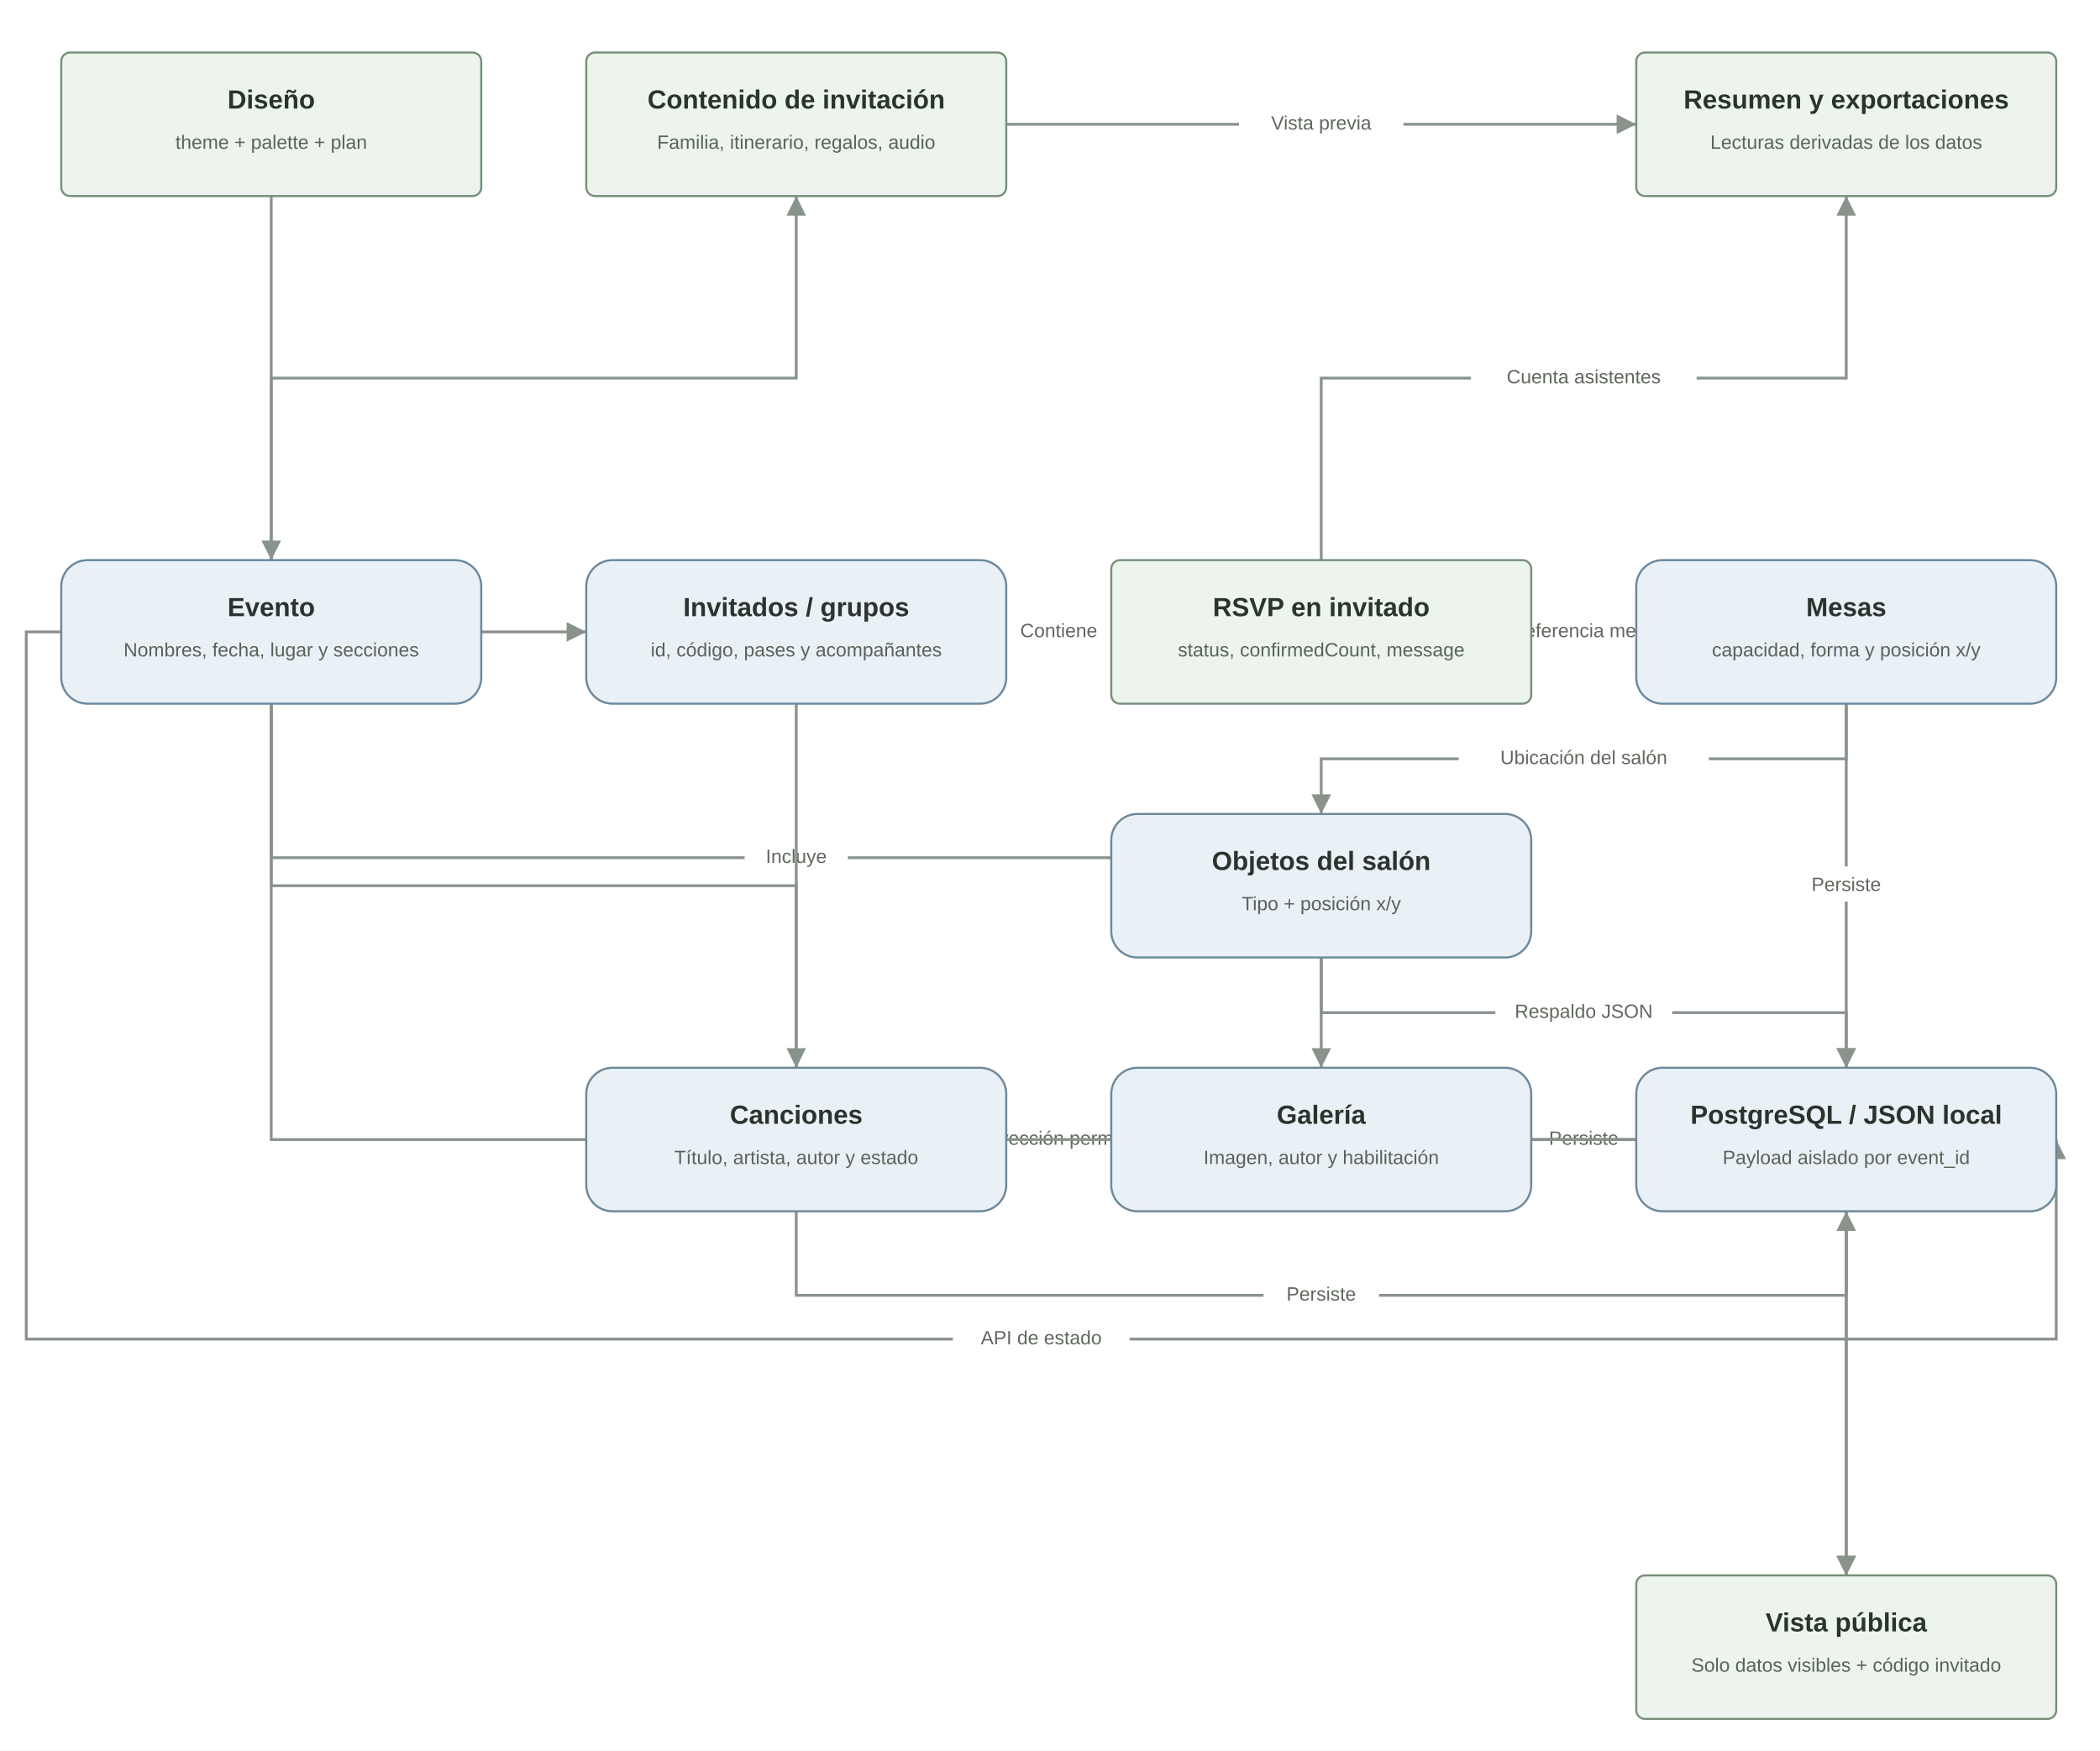
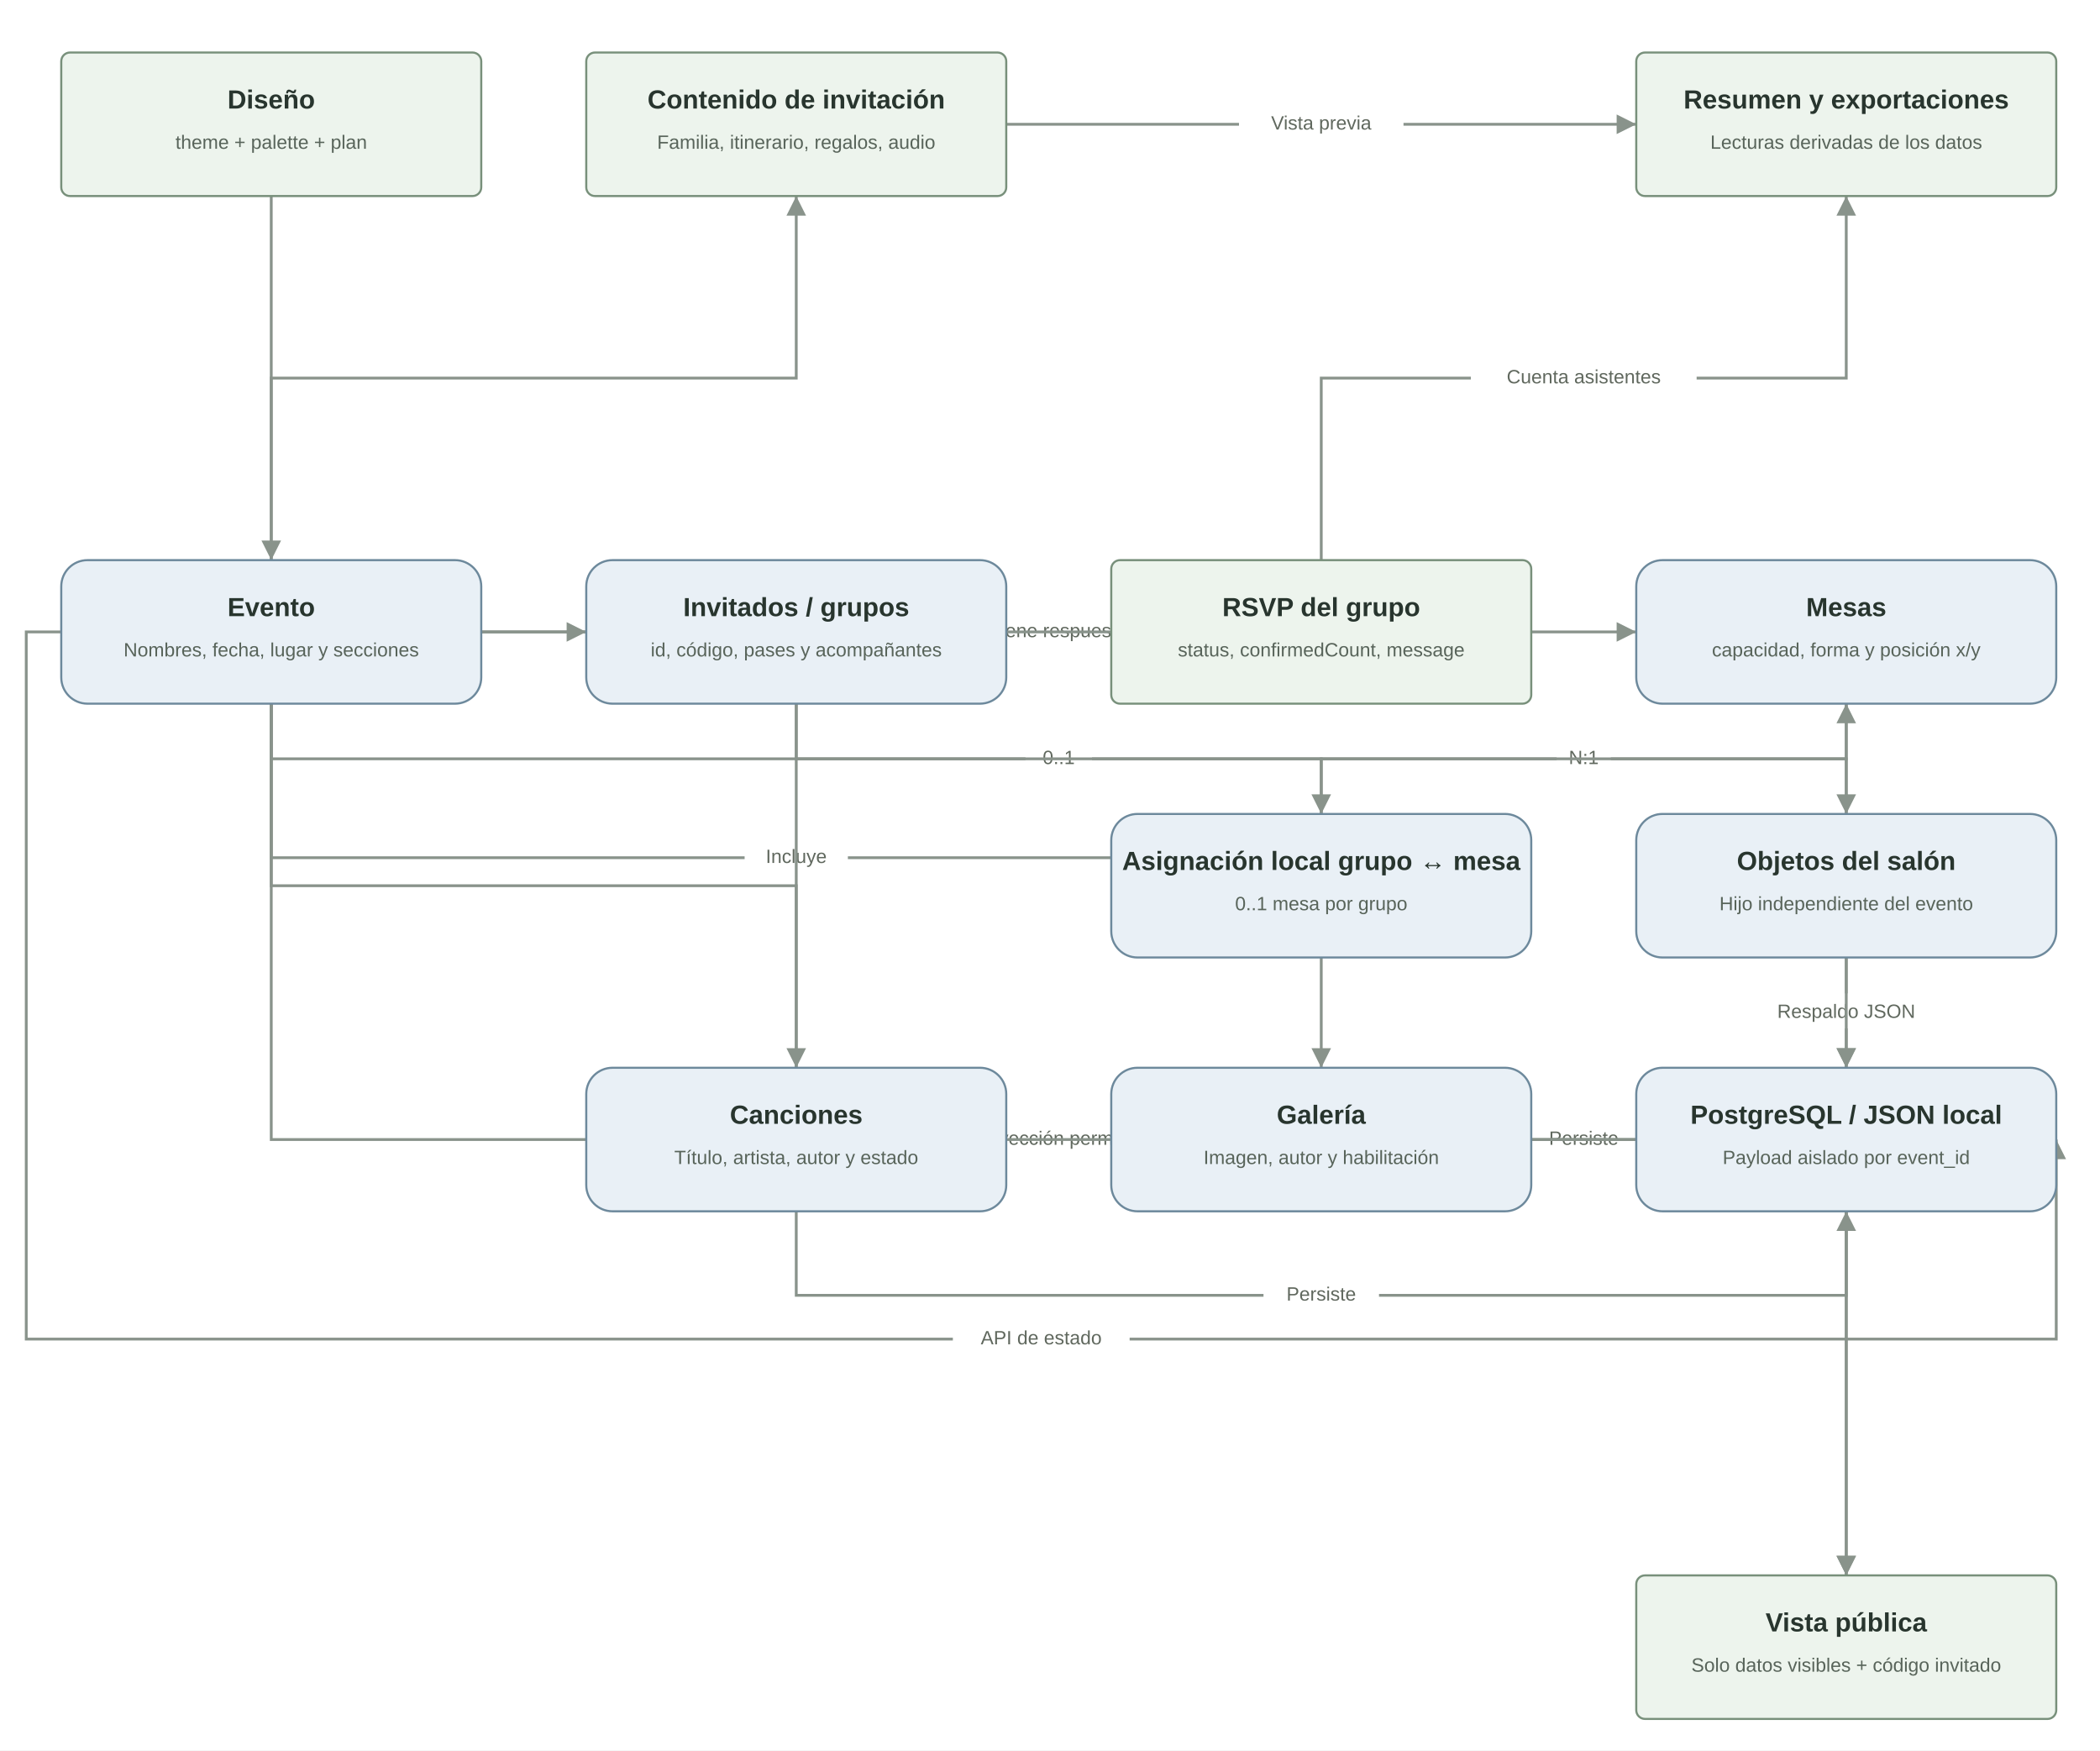
<svg xmlns="http://www.w3.org/2000/svg" viewBox="0 0 1200 1000" role="img" aria-labelledby="svg-title svg-desc" font-family="Arial, sans-serif">
  <defs>
    <marker id="arrow" markerWidth="8" markerHeight="8" refX="7" refY="3.5" orient="auto">
      <path d="M0 0 L7 3.5 L0 7 Z" fill="#89938b" />
    </marker>
  </defs>
  <rect width="1200" height="1000" fill="#fff" />
  <path d="M155 112 L155 216 L155 216 L155 320" fill="none" stroke="#89938b" stroke-width="1.6" marker-end="url(#arrow)" />
  <path d="M155 320 L155 216 L455 216 L455 112" fill="none" stroke="#89938b" stroke-width="1.6" marker-end="url(#arrow)" />
  <path d="M275 361 L335 361" fill="none" stroke="#89938b" stroke-width="1.6" marker-end="url(#arrow)" />
  <path d="M575 361 L635 361" fill="none" stroke="#89938b" stroke-width="1.6" marker-end="url(#arrow)" />
-   <rect x="572" y="350" width="66" height="20" fill="#fff" />
-   <text x="605" y="364" text-anchor="middle" font-size="11" fill="#60685e">Contiene</text>
-   <path d="M875 361 L935 361" fill="none" stroke="#89938b" stroke-width="1.6" marker-end="url(#arrow)" />
-   <rect x="847.5" y="350" width="115" height="20" fill="#fff" />
-   <text x="905" y="364" text-anchor="middle" font-size="11" fill="#60685e">Referencia mesa</text>
+   <rect x="547.5" y="350" width="115" height="20" fill="#fff" />
+   <text x="605" y="364" text-anchor="middle" font-size="11" fill="#60685e">Tiene respuesta</text>
  <path d="M755 320 L755 216 L1055 216 L1055 112" fill="none" stroke="#89938b" stroke-width="1.6" marker-end="url(#arrow)" />
  <rect x="840.5" y="205" width="129" height="20" fill="#fff" />
  <text x="905" y="219" text-anchor="middle" font-size="11" fill="#60685e">Cuenta asistentes</text>
+   <path d="M275 361 L935 361" fill="none" stroke="#89938b" stroke-width="1.6" marker-end="url(#arrow)" />
+   <path d="M455 402 L455 433.5 L755 433.5 L755 465" fill="none" stroke="#89938b" stroke-width="1.6" marker-end="url(#arrow)" />
+   <rect x="586" y="422.5" width="38" height="20" fill="#fff" />
+   <text x="605" y="436.5" text-anchor="middle" font-size="11" fill="#60685e">0..1</text>
+   <path d="M755 465 L755 433.5 L1055 433.5 L1055 402" fill="none" stroke="#89938b" stroke-width="1.6" marker-end="url(#arrow)" />
+   <rect x="889.5" y="422.5" width="31" height="20" fill="#fff" />
+   <text x="905" y="436.5" text-anchor="middle" font-size="11" fill="#60685e">N:1</text>
+   <path d="M155 402 L155 433.5 L1055 433.5 L1055 465" fill="none" stroke="#89938b" stroke-width="1.6" marker-end="url(#arrow)" />
  <path d="M155 402 L155 506 L455 506 L455 610" fill="none" stroke="#89938b" stroke-width="1.6" marker-end="url(#arrow)" />
  <path d="M155 402 L155 490 L755 490 L755 610" fill="none" stroke="#89938b" stroke-width="1.6" marker-end="url(#arrow)" />
  <rect x="425.5" y="479" width="59" height="20" fill="#fff" />
  <text x="455" y="493" text-anchor="middle" font-size="11" fill="#60685e">Incluye</text>
  <path d="M875 651 L935 651" fill="none" stroke="#89938b" stroke-width="1.6" marker-end="url(#arrow)" />
  <rect x="872" y="640" width="66" height="20" fill="#fff" />
  <text x="905" y="654" text-anchor="middle" font-size="11" fill="#60685e">Persiste</text>
  <path d="M455 692 L455 740 L1055 740 L1055 692" fill="none" stroke="#89938b" stroke-width="1.6" marker-end="url(#arrow)" />
  <rect x="722" y="729" width="66" height="20" fill="#fff" />
  <text x="755" y="743" text-anchor="middle" font-size="11" fill="#60685e">Persiste</text>
-   <path d="M1055 402 L1055 433.5 L755 433.5 L755 465" fill="none" stroke="#89938b" stroke-width="1.6" marker-end="url(#arrow)" />
-   <rect x="833.5" y="422.5" width="143" height="20" fill="#fff" />
-   <text x="905" y="436.5" text-anchor="middle" font-size="11" fill="#60685e">Ubicación del salón</text>
-   <path d="M755 547 L755 578.5 L1055 578.5 L1055 610" fill="none" stroke="#89938b" stroke-width="1.6" marker-end="url(#arrow)" />
-   <rect x="854.5" y="567.5" width="101" height="20" fill="#fff" />
-   <text x="905" y="581.5" text-anchor="middle" font-size="11" fill="#60685e">Respaldo JSON</text>
+   <path d="M1055 547 L1055 578.5 L1055 578.5 L1055 610" fill="none" stroke="#89938b" stroke-width="1.6" marker-end="url(#arrow)" />
+   <rect x="1004.5" y="567.5" width="101" height="20" fill="#fff" />
+   <text x="1055" y="581.5" text-anchor="middle" font-size="11" fill="#60685e">Respaldo JSON</text>
  <path d="M1055 402 L1055 506 L1055 506 L1055 610" fill="none" stroke="#89938b" stroke-width="1.6" marker-end="url(#arrow)" />
  <rect x="1022" y="495" width="66" height="20" fill="#fff" />
  <text x="1055" y="509" text-anchor="middle" font-size="11" fill="#60685e">Persiste</text>
  <path d="M35 361 L15 361 L15 765 L1175 765 L1175 651 L1175 651" fill="none" stroke="#89938b" stroke-width="1.6" marker-end="url(#arrow)" />
  <rect x="544.5" y="754" width="101" height="20" fill="#fff" />
  <text x="595" y="768" text-anchor="middle" font-size="11" fill="#60685e">API de estado</text>
  <path d="M575 71 L935 71" fill="none" stroke="#89938b" stroke-width="1.6" marker-end="url(#arrow)" />
  <rect x="708" y="60" width="94" height="20" fill="#fff" />
  <text x="755" y="74" text-anchor="middle" font-size="11" fill="#60685e">Vista previa</text>
  <path d="M155 402 L155 651 L1055 651 L1055 900" fill="none" stroke="#89938b" stroke-width="1.6" marker-end="url(#arrow)" />
  <rect x="530" y="640" width="150" height="20" fill="#fff" />
  <text x="605" y="654" text-anchor="middle" font-size="11" fill="#60685e">Proyección permitida</text>
  <path d="M455 402 L455 651 L1055 651 L1055 900" fill="none" stroke="#89938b" stroke-width="1.6" marker-end="url(#arrow)" />
  <rect x="666" y="640" width="178" height="20" fill="#fff" />
  <text x="755" y="654" text-anchor="middle" font-size="11" fill="#60685e">Solo registro por código</text>
  <g>
    <g fill="#e9f0f6" stroke="#6d899c" stroke-width="1.2">
      <rect x="35" y="320" width="240" height="82" rx="15" />
    </g>
    <text x="155" y="352" font-size="15" font-weight="600" fill="#28352e" text-anchor="middle">Evento</text>
    <text x="155" y="375" font-size="11" fill="#58645a" text-anchor="middle">Nombres, fecha, lugar y secciones</text>
  </g>
  <g>
    <g fill="#edf4ed" stroke="#78907b" stroke-width="1.2">
      <rect x="35" y="30" width="240" height="82" rx="5" />
    </g>
    <text x="155" y="62" font-size="15" font-weight="600" fill="#28352e" text-anchor="middle">Diseño</text>
    <text x="155" y="85" font-size="11" fill="#58645a" text-anchor="middle">theme + palette + plan</text>
  </g>
  <g>
    <g fill="#edf4ed" stroke="#78907b" stroke-width="1.2">
      <rect x="335" y="30" width="240" height="82" rx="5" />
    </g>
    <text x="455" y="62" font-size="15" font-weight="600" fill="#28352e" text-anchor="middle">Contenido de invitación</text>
    <text x="455" y="85" font-size="11" fill="#58645a" text-anchor="middle">Familia, itinerario, regalos, audio</text>
  </g>
  <g>
    <g fill="#e9f0f6" stroke="#6d899c" stroke-width="1.2">
      <rect x="335" y="320" width="240" height="82" rx="15" />
    </g>
    <text x="455" y="352" font-size="15" font-weight="600" fill="#28352e" text-anchor="middle">Invitados / grupos</text>
    <text x="455" y="375" font-size="11" fill="#58645a" text-anchor="middle">id, código, pases y acompañantes</text>
  </g>
  <g>
    <g fill="#edf4ed" stroke="#78907b" stroke-width="1.2">
      <rect x="635" y="320" width="240" height="82" rx="5" />
    </g>
-     <text x="755" y="352" font-size="15" font-weight="600" fill="#28352e" text-anchor="middle">RSVP en invitado</text>
+     <text x="755" y="352" font-size="15" font-weight="600" fill="#28352e" text-anchor="middle">RSVP del grupo</text>
    <text x="755" y="375" font-size="11" fill="#58645a" text-anchor="middle">status, confirmedCount, message</text>
  </g>
  <g>
    <g fill="#e9f0f6" stroke="#6d899c" stroke-width="1.2">
      <rect x="935" y="320" width="240" height="82" rx="15" />
    </g>
    <text x="1055" y="352" font-size="15" font-weight="600" fill="#28352e" text-anchor="middle">Mesas</text>
    <text x="1055" y="375" font-size="11" fill="#58645a" text-anchor="middle">capacidad, forma y posición x/y</text>
  </g>
  <g>
    <g fill="#e9f0f6" stroke="#6d899c" stroke-width="1.2">
      <rect x="635" y="465" width="240" height="82" rx="15" />
    </g>
-     <text x="755" y="497" font-size="15" font-weight="600" fill="#28352e" text-anchor="middle">Objetos del salón</text>
-     <text x="755" y="520" font-size="11" fill="#58645a" text-anchor="middle">Tipo + posición x/y</text>
+     <text x="755" y="497" font-size="15" font-weight="600" fill="#28352e" text-anchor="middle">Asignación local grupo ↔ mesa</text>
+     <text x="755" y="520" font-size="11" fill="#58645a" text-anchor="middle">0..1 mesa por grupo</text>
+   </g>
+   <g>
+     <g fill="#e9f0f6" stroke="#6d899c" stroke-width="1.2">
+       <rect x="935" y="465" width="240" height="82" rx="15" />
+     </g>
+     <text x="1055" y="497" font-size="15" font-weight="600" fill="#28352e" text-anchor="middle">Objetos del salón</text>
+     <text x="1055" y="520" font-size="11" fill="#58645a" text-anchor="middle">Hijo independiente del evento</text>
  </g>
  <g>
    <g fill="#e9f0f6" stroke="#6d899c" stroke-width="1.2">
      <rect x="335" y="610" width="240" height="82" rx="15" />
    </g>
    <text x="455" y="642" font-size="15" font-weight="600" fill="#28352e" text-anchor="middle">Canciones</text>
    <text x="455" y="665" font-size="11" fill="#58645a" text-anchor="middle">Título, artista, autor y estado</text>
  </g>
  <g>
    <g fill="#e9f0f6" stroke="#6d899c" stroke-width="1.2">
      <rect x="635" y="610" width="240" height="82" rx="15" />
    </g>
    <text x="755" y="642" font-size="15" font-weight="600" fill="#28352e" text-anchor="middle">Galería</text>
    <text x="755" y="665" font-size="11" fill="#58645a" text-anchor="middle">Imagen, autor y habilitación</text>
  </g>
  <g>
    <g fill="#e9f0f6" stroke="#6d899c" stroke-width="1.2">
      <rect x="935" y="610" width="240" height="82" rx="15" />
    </g>
    <text x="1055" y="642" font-size="15" font-weight="600" fill="#28352e" text-anchor="middle">PostgreSQL / JSON local</text>
    <text x="1055" y="665" font-size="11" fill="#58645a" text-anchor="middle">Payload aislado por event_id</text>
  </g>
  <g>
    <g fill="#edf4ed" stroke="#78907b" stroke-width="1.2">
      <rect x="935" y="30" width="240" height="82" rx="5" />
    </g>
    <text x="1055" y="62" font-size="15" font-weight="600" fill="#28352e" text-anchor="middle">Resumen y exportaciones</text>
    <text x="1055" y="85" font-size="11" fill="#58645a" text-anchor="middle">Lecturas derivadas de los datos</text>
  </g>
  <g>
    <g fill="#edf4ed" stroke="#78907b" stroke-width="1.2">
      <rect x="935" y="900" width="240" height="82" rx="5" />
    </g>
    <text x="1055" y="932" font-size="15" font-weight="600" fill="#28352e" text-anchor="middle">Vista pública</text>
    <text x="1055" y="955" font-size="11" fill="#58645a" text-anchor="middle">Solo datos visibles + código invitado</text>
  </g>
</svg>
